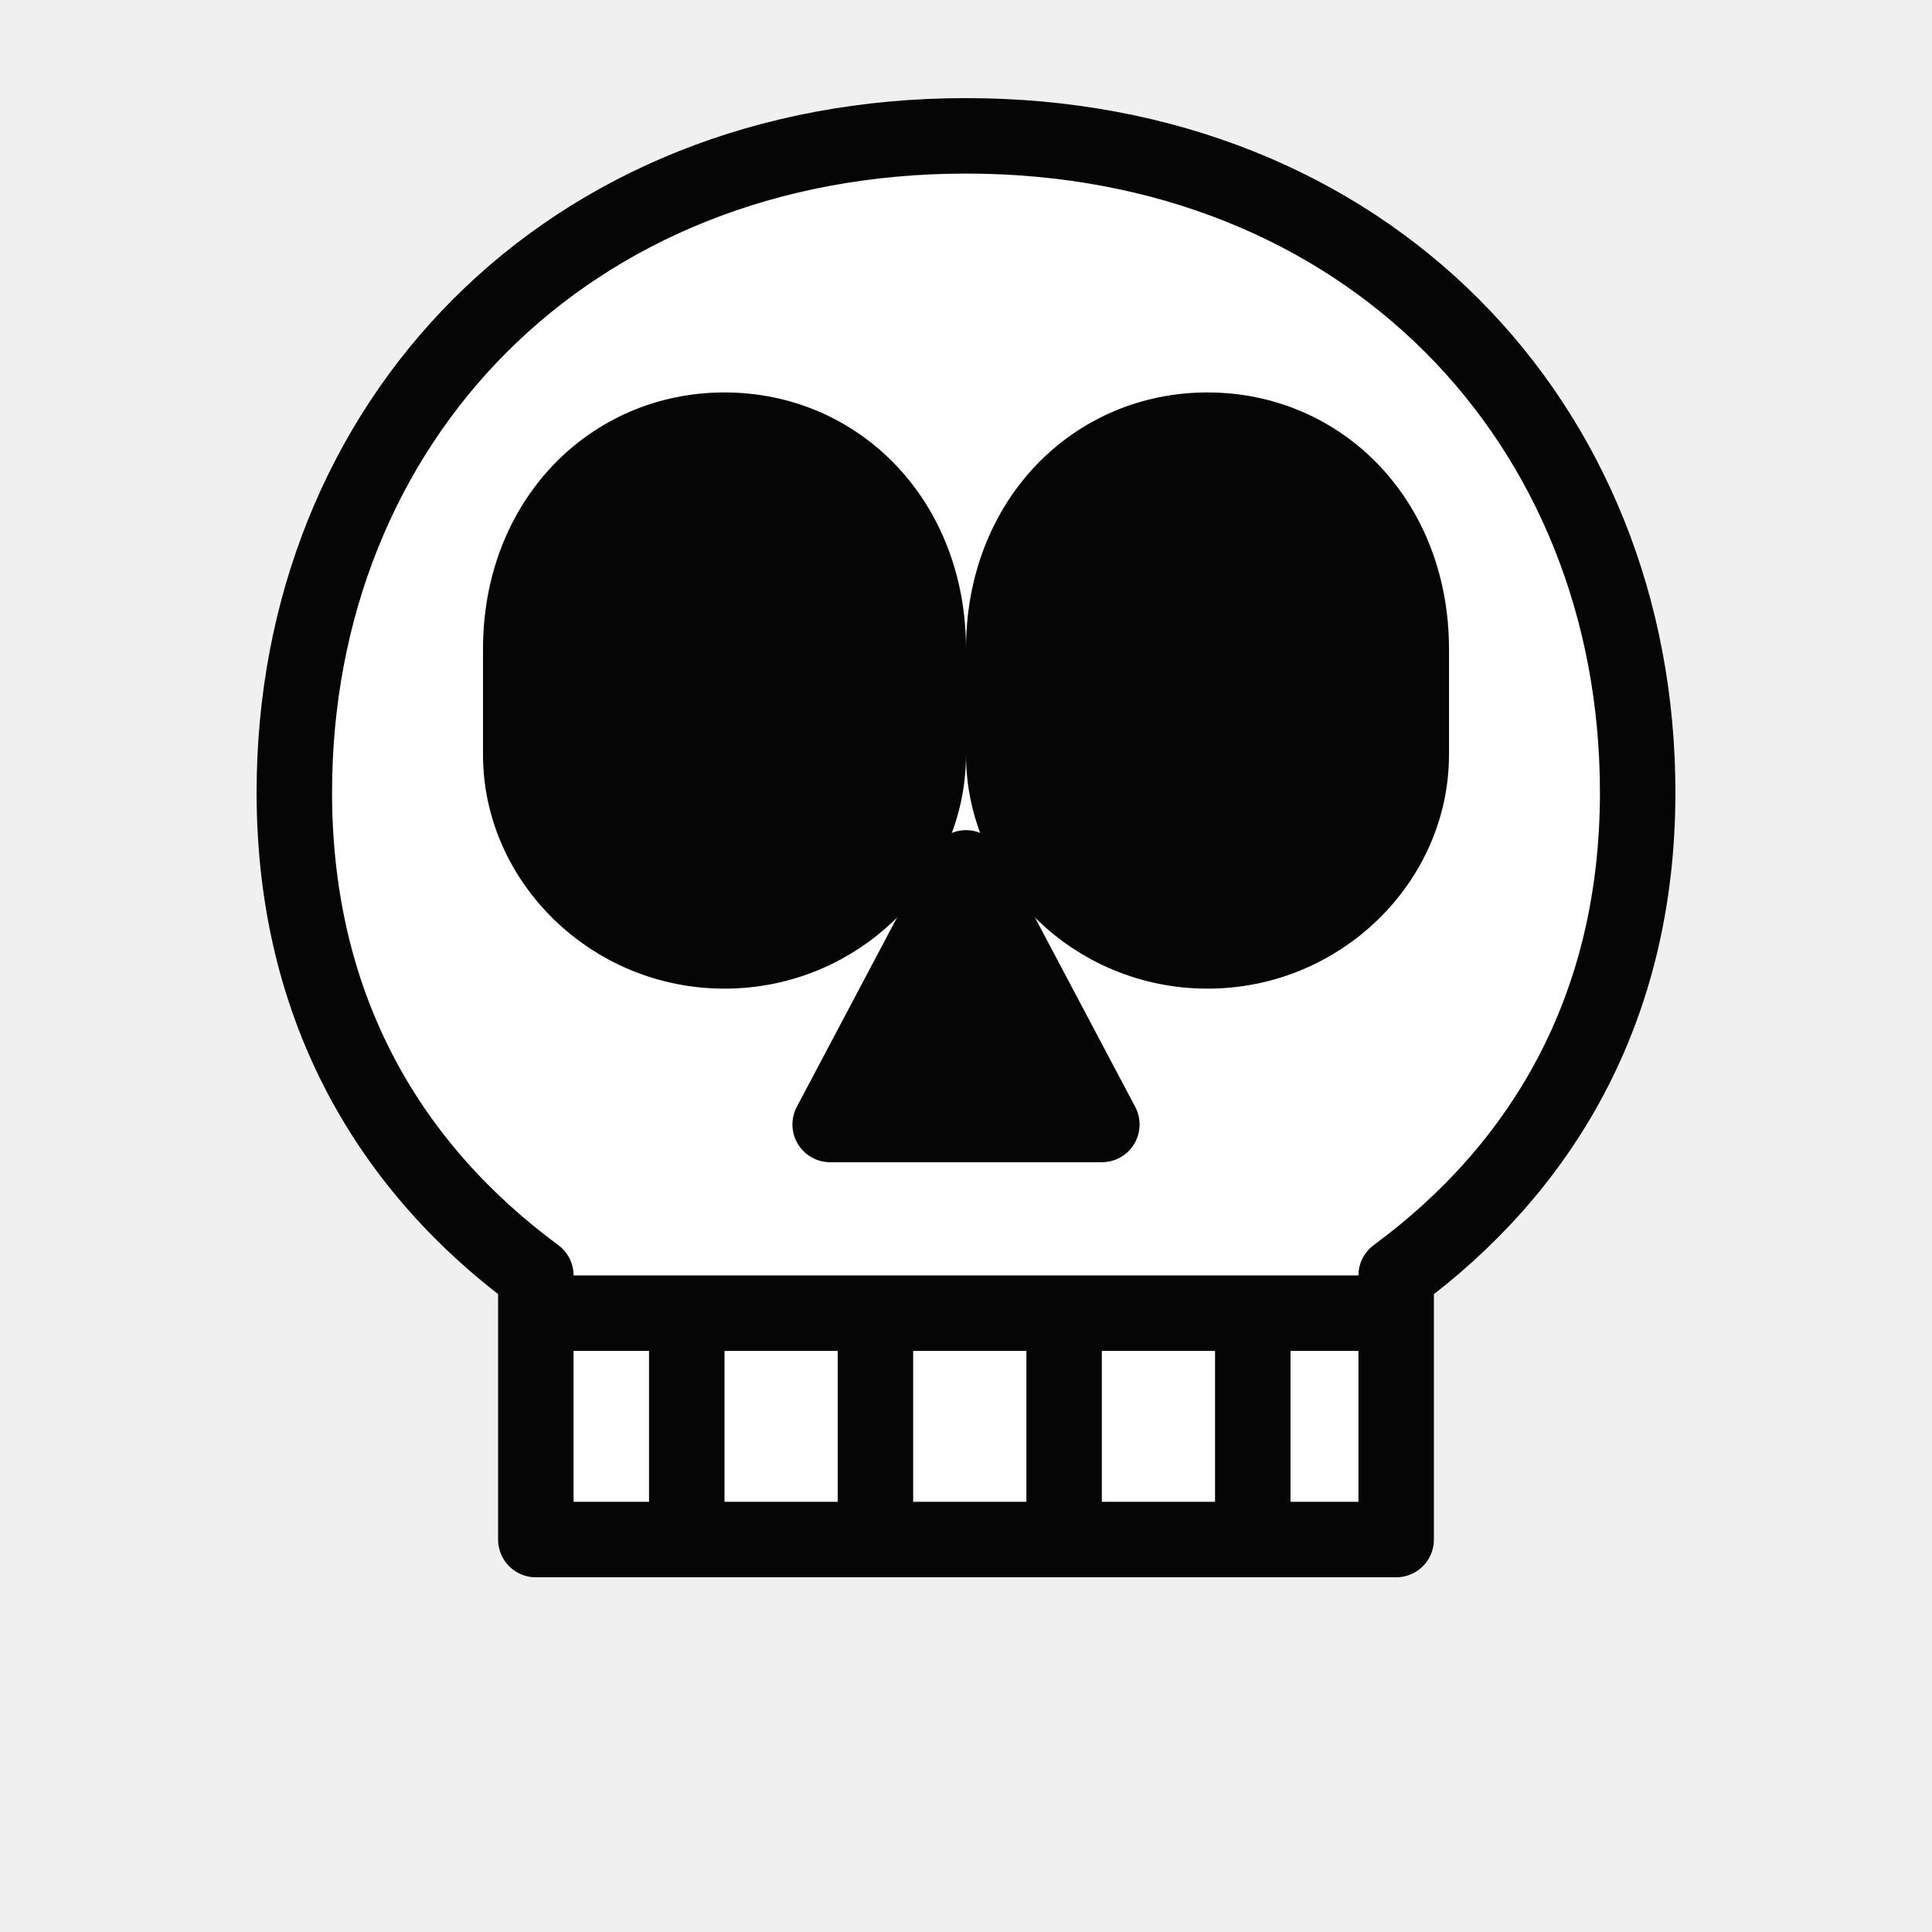
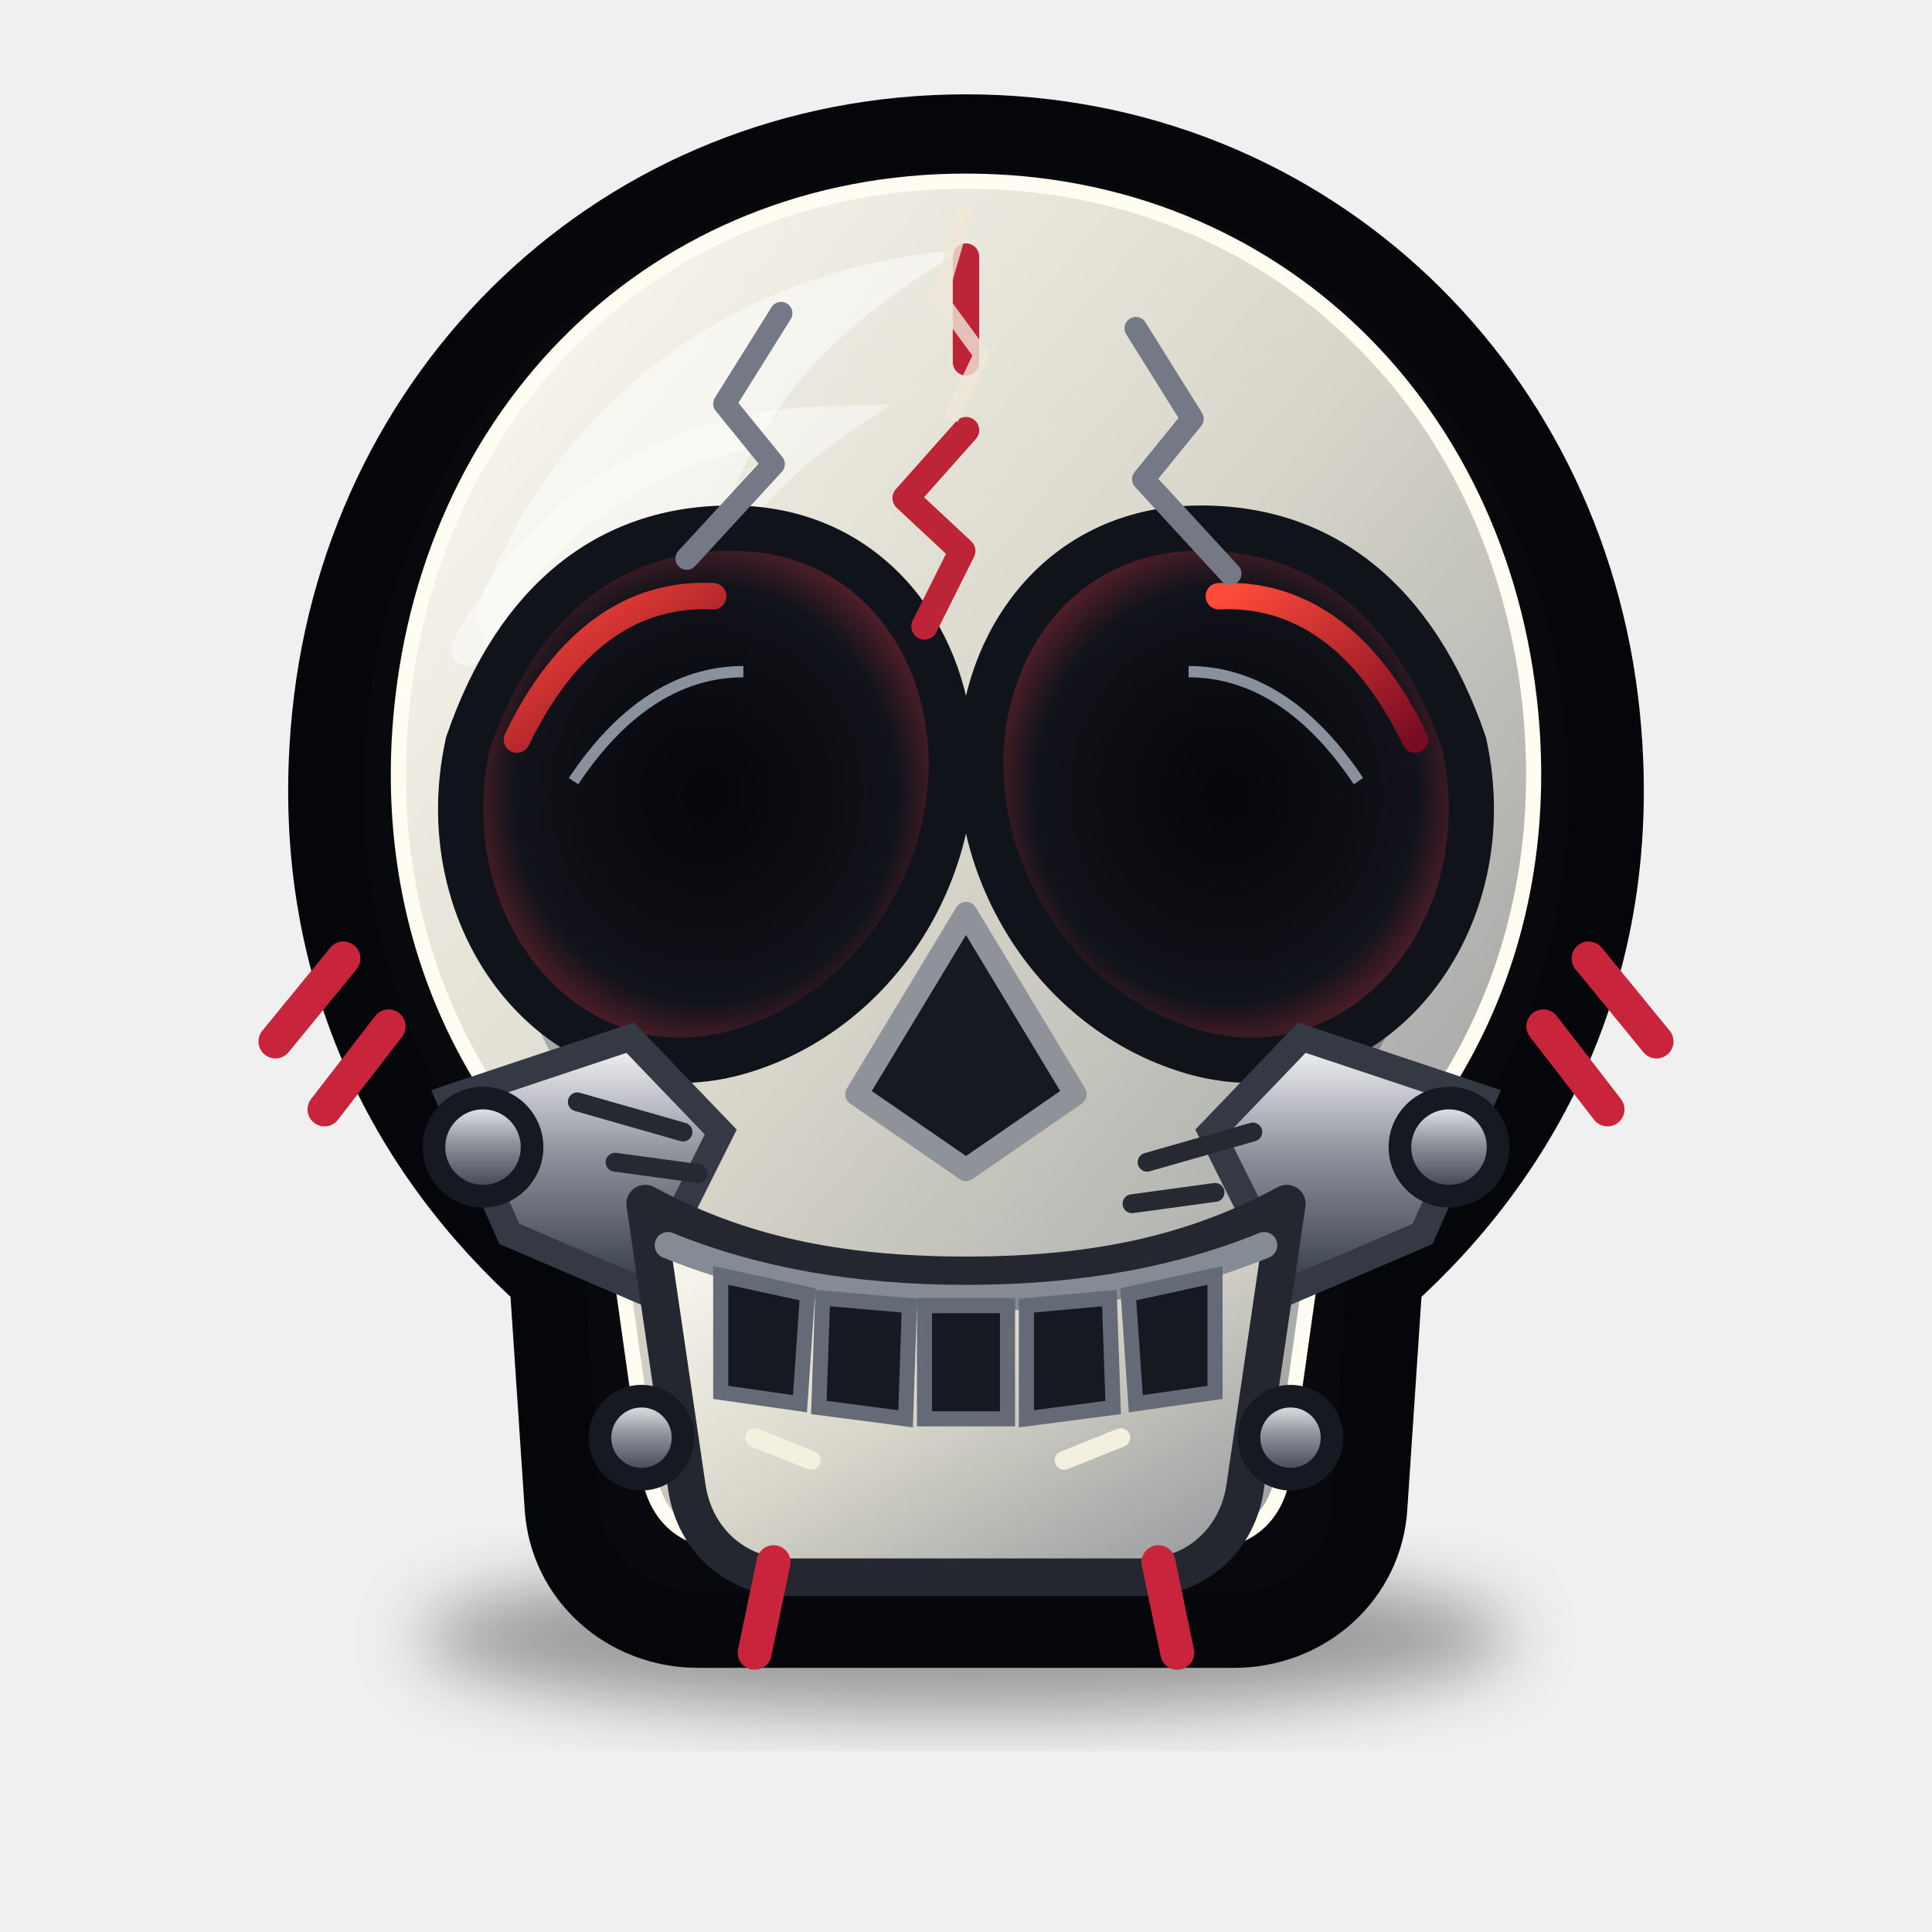
- <svg xmlns="http://www.w3.org/2000/svg" width="256" height="256" viewBox="0 0 256 256">
-   <g stroke="#050505" stroke-width="10" stroke-linejoin="round" stroke-linecap="round">
-     <path fill="#fff" d="M128 18C75 18 39 56 39 105c0 29 13 50 32 64v35h114v-35c19-14 32-35 32-64 0-49-36-87-89-87Z" />
-     <path fill="#050505" d="M69 86c0-17 12-29 27-29s27 12 27 29v14c0 14-12 26-27 26S69 114 69 100Zm64 0c0-17 12-29 27-29s27 12 27 29v14c0 14-12 26-27 26s-27-12-27-26Z" />
-     <path fill="#050505" d="m128 115-18 34h36Z" />
-     <path fill="none" d="M72 174h112M91 174v29m25-29v29m25-29v29m25-29v29" />
+ <svg xmlns="http://www.w3.org/2000/svg" width="1024" height="1024" viewBox="0 0 512 512">
+   <defs>
+     <linearGradient id="bone" x1="0" y1="0" x2="1" y2="1">
+       <stop offset="0" stop-color="#fffef5" />
+       <stop offset=".48" stop-color="#d9d7cb" />
+       <stop offset="1" stop-color="#8f9298" />
+     </linearGradient>
+     <linearGradient id="metal" x1="0" y1="0" x2="0" y2="1">
+       <stop offset="0" stop-color="#fafafa" />
+       <stop offset=".46" stop-color="#8d929c" />
+       <stop offset="1" stop-color="#333846" />
+     </linearGradient>
+     <linearGradient id="red" x1="0" y1="0" x2="1" y2="1">
+       <stop offset="0" stop-color="#ff4b39" />
+       <stop offset="1" stop-color="#790b23" />
+     </linearGradient>
+     <radialGradient id="socket">
+       <stop offset="0" stop-color="#050609" />
+       <stop offset=".78" stop-color="#11131a" />
+       <stop offset="1" stop-color="#5b202b" />
+     </radialGradient>
+     <filter id="shadow" x="-25%" y="-25%" width="150%" height="150%">
+       <feGaussianBlur stdDeviation="9" />
+     </filter>
+   </defs>
+   <ellipse cx="256" cy="434" rx="145" ry="20" fill="#000" opacity=".36" filter="url(#shadow)" />
+   <path d="M256 35C165 35 94 104 87 194c-5 62 20 111 58 145l4 60c1 19 17 33 36 33h142c19 0 35-14 36-33l4-60c38-34 63-83 58-145C418 104 347 35 256 35Z" fill="#08090d" stroke="#05060a" stroke-width="20" stroke-linejoin="round" />
+   <path d="M256 48C174 48 112 109 106 193c-4 57 20 103 57 133l9 64c1 10 8 18 18 18h132c10 0 17-8 18-18l9-64c37-30 61-76 57-133C400 109 338 48 256 48Z" fill="url(#bone)" stroke="#fffdf1" stroke-width="4" />
+   <path d="M126 163c21-57 68-92 130-97-34 19-52 40-62 65-18 44-19 82-6 122-31-19-48-48-62-90Z" fill="#fff" opacity=".46" />
+   <path d="M130 221c16 17 35 24 57 24l-13 67c-25-19-40-48-44-91Z" fill="#6d737e" opacity=".5" />
+   <path d="M382 219c-16 17-35 24-57 24l13 67c25-19 40-48 44-91Z" fill="#4f5661" opacity=".48" />
+   <path d="M124 172c20-38 54-59 97-60-22 15-37 35-46 61" fill="none" stroke="#fff" stroke-width="9" stroke-linecap="round" opacity=".42" />
+   <path d="M124 197c13-38 38-58 72-57 33 1 54 27 56 58 2 35-21 71-57 81-44 12-82-32-71-82Z" fill="url(#socket)" stroke="#11131a" stroke-width="12" />
+   <path d="M260 198c2-31 23-57 56-58 34-1 59 19 72 57 11 50-27 94-71 82-36-10-59-46-57-81Z" fill="url(#socket)" stroke="#11131a" stroke-width="12" />
+   <path d="M137 196c13-27 31-39 52-38" fill="none" stroke="url(#red)" stroke-width="7" stroke-linecap="round" />
+   <path d="M323 158c21-1 39 11 52 38" fill="none" stroke="url(#red)" stroke-width="7" stroke-linecap="round" />
+   <path d="M152 207c12-18 27-29 45-29" fill="none" stroke="#a9b1be" stroke-width="3" opacity=".8" />
+   <path d="M315 178c18 0 33 11 45 29" fill="none" stroke="#a9b1be" stroke-width="3" opacity=".8" />
+   <path d="M256 242l-29 48 29 20 29-20Z" fill="#161922" stroke="#8f9298" stroke-width="6" stroke-linejoin="round" />
+   <path d="M119 291l48-16 24 25-21 42-35-15Z" fill="url(#metal)" stroke="#343944" stroke-width="7" />
+   <path d="M393 291l-48-16-24 25 21 42 35-15Z" fill="url(#metal)" stroke="#343944" stroke-width="7" />
+   <path d="M153 292l28 8m-18 8 22 3m147-11-28 8m18 8-22 3" stroke="#262932" stroke-width="5" stroke-linecap="round" />
+   <path d="M207 83l-15 24 13 16-23 25m119-61 15 24-13 16 23 25" fill="none" stroke="#747985" stroke-width="6" stroke-linecap="round" stroke-linejoin="round" />
+   <path d="M256 68v28m0 18-16 18 15 14-10 20" fill="none" stroke="#bd2437" stroke-width="7" stroke-linecap="round" stroke-linejoin="round" />
+   <path d="M171 319c24 13 50 19 85 19s61-6 85-19l-11 75c-2 14-13 24-27 24h-94c-14 0-25-10-27-24Z" fill="url(#bone)" stroke="#242630" stroke-width="10" stroke-linejoin="round" />
+   <path d="M177 330c22 9 48 14 79 14s57-5 79-14" fill="none" stroke="#858b95" stroke-width="7" stroke-linecap="round" />
+   <g fill="#171922" stroke="#656b76" stroke-width="4">
+     <path d="M191 338l23 5-2 29-21-3Z" />
+     <path d="M218 344l23 2-1 30-23-3Z" />
+     <path d="M245 346h22v30h-22Z" />
+     <path d="M272 346l22-2 1 29-23 3Z" />
+     <path d="M299 343l23-5 0 31-21 3Z" />
  </g>
+   <path d="M200 381l15 6m82-6-15 6" stroke="#f4f0df" stroke-width="5" stroke-linecap="round" />
+   <g fill="url(#metal)" stroke="#171922" stroke-width="6">
+     <circle cx="128" cy="304" r="13" />
+     <circle cx="384" cy="304" r="13" />
+     <circle cx="170" cy="381" r="11" />
+     <circle cx="342" cy="381" r="11" />
+   </g>
+   <g fill="none" stroke="#c8243b" stroke-width="9" stroke-linecap="round">
+     <path d="M91 254l-18 22m30-4-17 22" />
+     <path d="M421 254l18 22m-30-4 17 22" />
+     <path d="M205 414l-5 24m107-24 5 24" />
+   </g>
+   <path d="M256 55l-7 24 11 15-8 17" fill="none" stroke="#f0e9da" stroke-width="4" opacity=".8" />
</svg>
